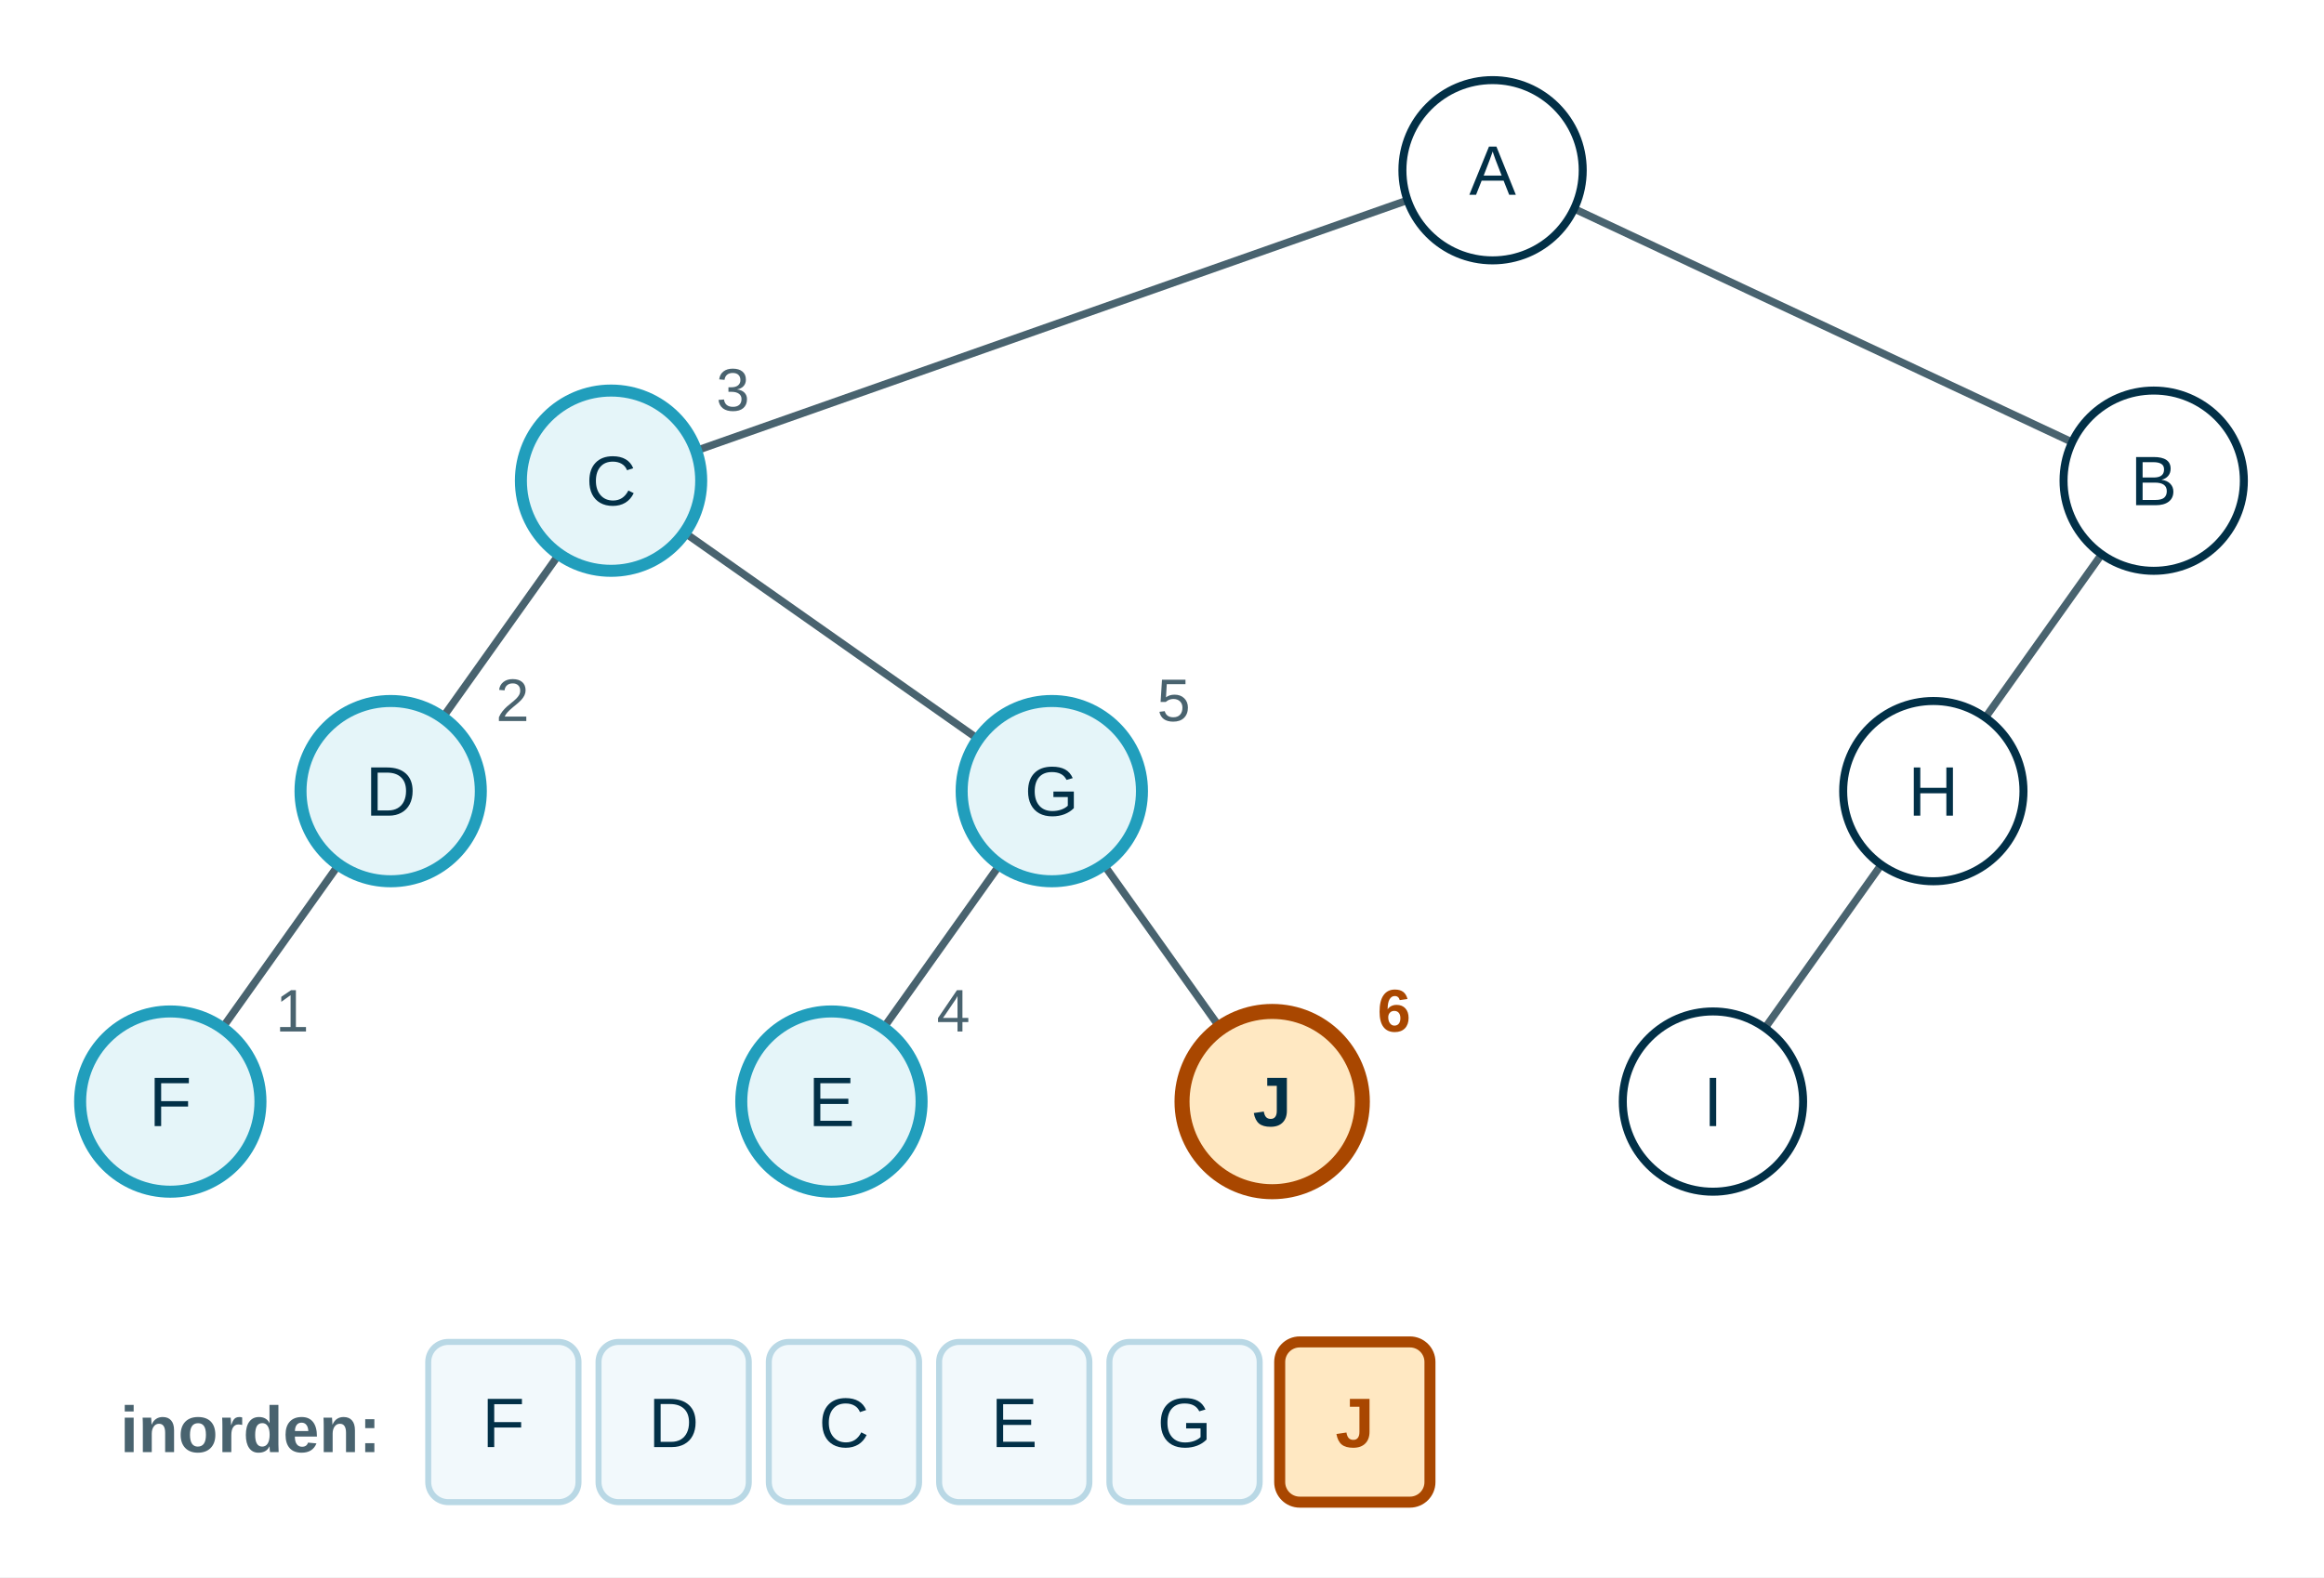
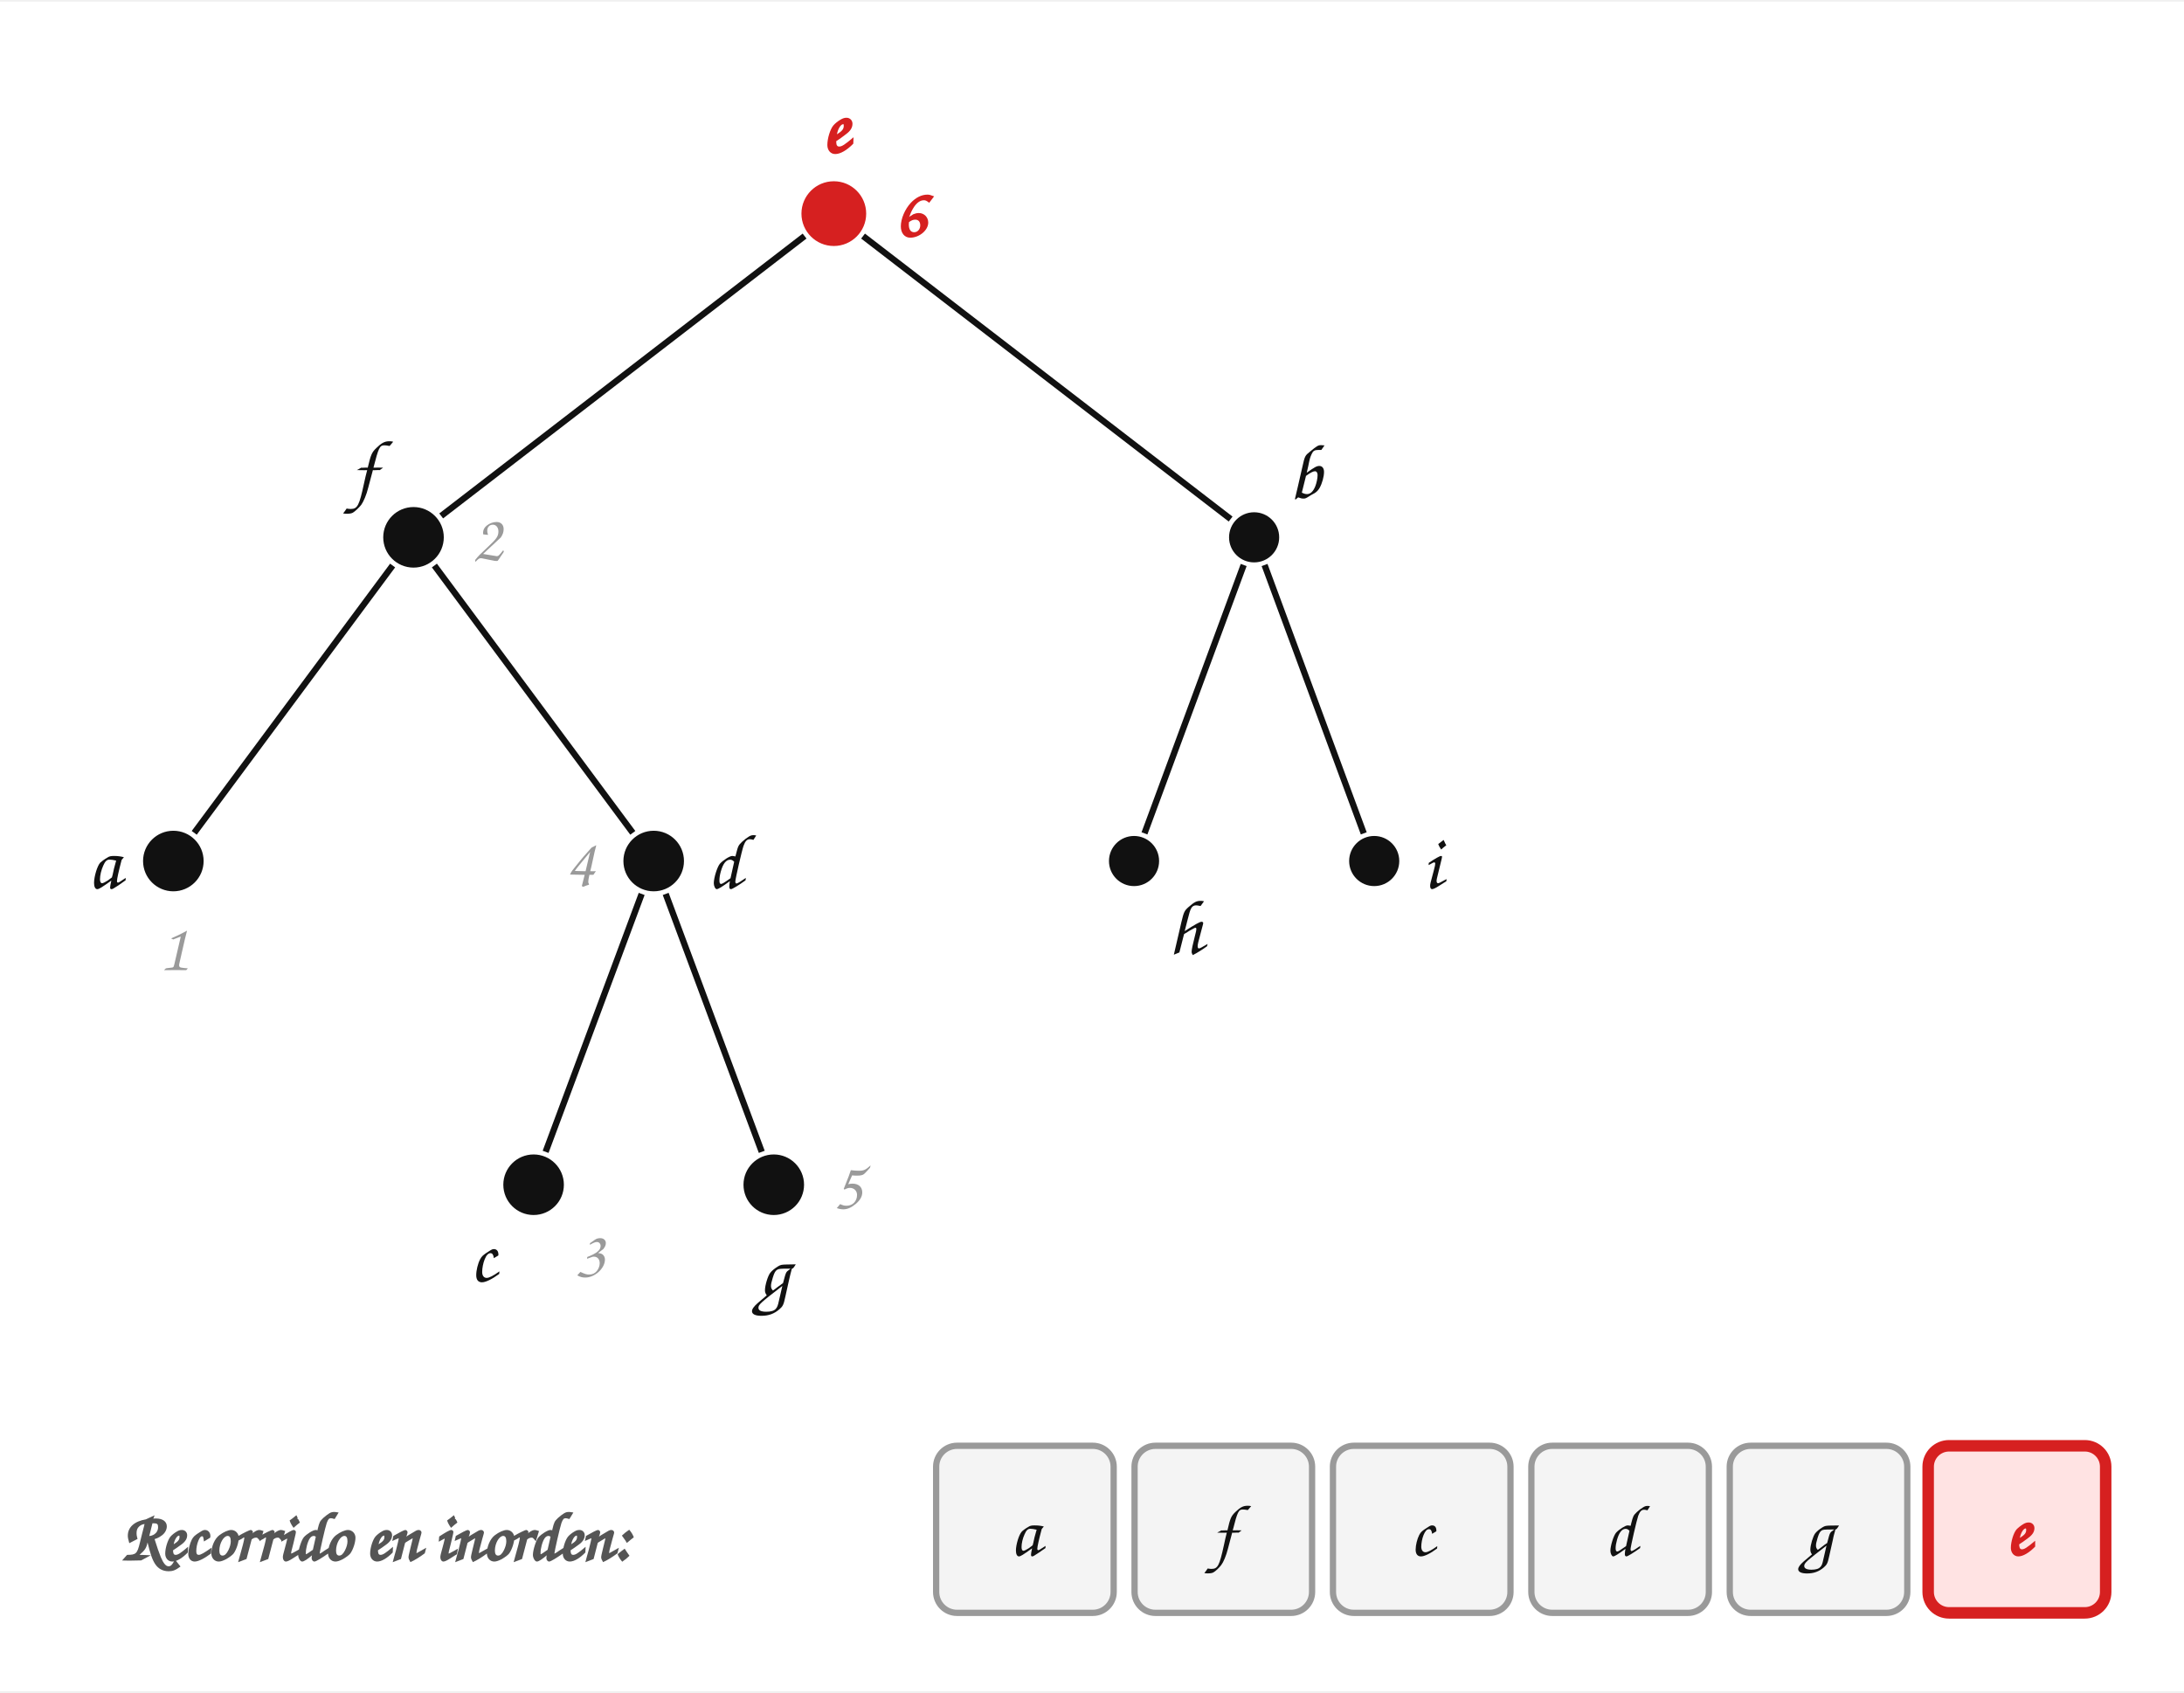
- <svg xmlns="http://www.w3.org/2000/svg" width="464" height="315" viewBox="-34.0 -34.0 464.0 315.0" font-family="Plus Jakarta Sans, Arial, sans-serif">
+ <svg xmlns="http://www.w3.org/2000/svg" width="418" height="324" viewBox="-33.2 -40.6 418.3 323.6" font-family="'Comic Sans MS', 'Comic Neue', 'Comic Relief', 'Chalkboard SE', cursive">
  <defs>
    <marker id="arr-plain" viewBox="0 0 10 10" refX="9" refY="5" markerWidth="11" markerHeight="11" markerUnits="userSpaceOnUse" orient="auto-start-reverse">
-       <path d="M0,0 L10,5 L0,10 z" fill="#49636f" />
+       <path d="M0,0 L10,5 L0,10 z" fill="#555555" />
    </marker>
    <marker id="arr-tree" viewBox="0 0 10 10" refX="9" refY="5" markerWidth="11" markerHeight="11" markerUnits="userSpaceOnUse" orient="auto-start-reverse">
-       <path d="M0,0 L10,5 L0,10 z" fill="#219ebc" />
+       <path d="M0,0 L10,5 L0,10 z" fill="#1f3c88" />
    </marker>
    <marker id="arr-new" viewBox="0 0 10 10" refX="9" refY="5" markerWidth="11" markerHeight="11" markerUnits="userSpaceOnUse" orient="auto-start-reverse">
-       <path d="M0,0 L10,5 L0,10 z" fill="#a94700" />
+       <path d="M0,0 L10,5 L0,10 z" fill="#d62020" />
    </marker>
    <marker id="arr-dim" viewBox="0 0 10 10" refX="9" refY="5" markerWidth="11" markerHeight="11" markerUnits="userSpaceOnUse" orient="auto-start-reverse">
-       <path d="M0,0 L10,5 L0,10 z" fill="#c9d3d8" />
+       <path d="M0,0 L10,5 L0,10 z" fill="#cfcfcf" />
    </marker>
    <marker id="arr-cand" viewBox="0 0 10 10" refX="9" refY="5" markerWidth="11" markerHeight="11" markerUnits="userSpaceOnUse" orient="auto-start-reverse">
-       <path d="M0,0 L10,5 L0,10 z" fill="#fb8500" />
+       <path d="M0,0 L10,5 L0,10 z" fill="#e08a00" />
    </marker>
    <marker id="arr-reject" viewBox="0 0 10 10" refX="9" refY="5" markerWidth="11" markerHeight="11" markerUnits="userSpaceOnUse" orient="auto-start-reverse">
-       <path d="M0,0 L10,5 L0,10 z" fill="#c0392b" />
+       <path d="M0,0 L10,5 L0,10 z" fill="#d62020" />
    </marker>
    <marker id="arr-back" viewBox="0 0 10 10" refX="9" refY="5" markerWidth="11" markerHeight="11" markerUnits="userSpaceOnUse" orient="auto-start-reverse">
-       <path d="M0,0 L10,5 L0,10 z" fill="#49636f" />
+       <path d="M0,0 L10,5 L0,10 z" fill="#555555" />
    </marker>
    <marker id="arr-ghost" viewBox="0 0 10 10" refX="9" refY="5" markerWidth="11" markerHeight="11" markerUnits="userSpaceOnUse" orient="auto-start-reverse">
-       <path d="M0,0 L10,5 L0,10 z" fill="#c9d3d8" />
+       <path d="M0,0 L10,5 L0,10 z" fill="#cfcfcf" />
    </marker>
  </defs>
-   <rect x="-34.0" y="-34.0" width="464.0" height="315.0" fill="#ffffff" />
-   <line x1="33.6" y1="138.7" x2="10.4" y2="171.3" stroke="#49636f" stroke-width="1.5" />
-   <line x1="165.6" y1="138.7" x2="142.4" y2="171.3" stroke="#49636f" stroke-width="1.5" />
-   <line x1="186.4" y1="138.7" x2="209.6" y2="171.3" stroke="#49636f" stroke-width="1.5" />
-   <line x1="77.6" y1="76.7" x2="54.4" y2="109.3" stroke="#49636f" stroke-width="1.5" />
-   <line x1="102.7" y1="72.4" x2="161.3" y2="113.6" stroke="#49636f" stroke-width="1.5" />
-   <line x1="341.6" y1="138.7" x2="318.4" y2="171.3" stroke="#49636f" stroke-width="1.5" />
-   <line x1="385.6" y1="76.7" x2="362.4" y2="109.3" stroke="#49636f" stroke-width="1.5" />
-   <line x1="247.0" y1="6.0" x2="105.0" y2="56.0" stroke="#49636f" stroke-width="1.5" />
-   <line x1="280.3" y1="7.7" x2="379.7" y2="54.3" stroke="#49636f" stroke-width="1.5" />
-   <circle cx="0.0" cy="186.0" r="18" fill="#e5f5f9" stroke="#219ebc" stroke-width="2.4" />
-   <text x="0.0" y="190.9" font-size="14" fill="#023047" text-anchor="middle">F</text>
-   <text x="21.0" y="172.0" font-size="12" fill="#49636f" text-anchor="start">1</text>
-   <circle cx="44.0" cy="124.0" r="18" fill="#e5f5f9" stroke="#219ebc" stroke-width="2.4" />
-   <text x="44.0" y="128.9" font-size="14" fill="#023047" text-anchor="middle">D</text>
-   <text x="65.0" y="110.0" font-size="12" fill="#49636f" text-anchor="start">2</text>
-   <circle cx="88.0" cy="62.0" r="18" fill="#e5f5f9" stroke="#219ebc" stroke-width="2.4" />
-   <text x="88.0" y="66.9" font-size="14" fill="#023047" text-anchor="middle">C</text>
-   <text x="109.0" y="48.0" font-size="12" fill="#49636f" text-anchor="start">3</text>
-   <circle cx="132.0" cy="186.0" r="18" fill="#e5f5f9" stroke="#219ebc" stroke-width="2.4" />
-   <text x="132.0" y="190.9" font-size="14" fill="#023047" text-anchor="middle">E</text>
-   <text x="153.0" y="172.0" font-size="12" fill="#49636f" text-anchor="start">4</text>
-   <circle cx="176.0" cy="124.0" r="18" fill="#e5f5f9" stroke="#219ebc" stroke-width="2.4" />
-   <text x="176.0" y="128.9" font-size="14" fill="#023047" text-anchor="middle">G</text>
-   <text x="197.0" y="110.0" font-size="12" fill="#49636f" text-anchor="start">5</text>
-   <circle cx="220.0" cy="186.0" r="18" fill="#ffe8c2" stroke="#a94700" stroke-width="3.0" />
-   <text x="220.0" y="190.9" font-size="14" fill="#023047" text-anchor="middle" font-weight="bold">J</text>
-   <text x="241.0" y="172.0" font-size="12" fill="#a94700" text-anchor="start" font-weight="bold">6</text>
-   <circle cx="264.0" cy="0.0" r="18" fill="#ffffff" stroke="#023047" stroke-width="1.6" />
-   <text x="264.0" y="4.9" font-size="14" fill="#023047" text-anchor="middle">A</text>
-   <circle cx="308.0" cy="186.0" r="18" fill="#ffffff" stroke="#023047" stroke-width="1.6" />
-   <text x="308.0" y="190.9" font-size="14" fill="#023047" text-anchor="middle">I</text>
-   <circle cx="352.0" cy="124.0" r="18" fill="#ffffff" stroke="#023047" stroke-width="1.6" />
-   <text x="352.0" y="128.9" font-size="14" fill="#023047" text-anchor="middle">H</text>
-   <circle cx="396.0" cy="62.0" r="18" fill="#ffffff" stroke="#023047" stroke-width="1.6" />
-   <text x="396.0" y="66.9" font-size="14" fill="#023047" text-anchor="middle">B</text>
-   <text x="-10.0" y="256.0" font-size="13" fill="#49636f" text-anchor="start" font-weight="bold">inorden:</text>
-   <rect x="51.5" y="234.0" width="30.0" height="32.0" rx="4" fill="#f2f9fc" stroke="#b9d8e5" stroke-width="1.2" />
-   <text x="66.5" y="255.0" font-size="14" fill="#023047" text-anchor="middle">F</text>
-   <rect x="85.5" y="234.0" width="30.0" height="32.0" rx="4" fill="#f2f9fc" stroke="#b9d8e5" stroke-width="1.2" />
-   <text x="100.5" y="255.0" font-size="14" fill="#023047" text-anchor="middle">D</text>
-   <rect x="119.5" y="234.0" width="30.0" height="32.0" rx="4" fill="#f2f9fc" stroke="#b9d8e5" stroke-width="1.2" />
-   <text x="134.5" y="255.0" font-size="14" fill="#023047" text-anchor="middle">C</text>
-   <rect x="153.5" y="234.0" width="30.0" height="32.0" rx="4" fill="#f2f9fc" stroke="#b9d8e5" stroke-width="1.2" />
-   <text x="168.5" y="255.0" font-size="14" fill="#023047" text-anchor="middle">E</text>
-   <rect x="187.5" y="234.0" width="30.0" height="32.0" rx="4" fill="#f2f9fc" stroke="#b9d8e5" stroke-width="1.2" />
-   <text x="202.5" y="255.0" font-size="14" fill="#023047" text-anchor="middle">G</text>
-   <rect x="221.5" y="234.0" width="30.0" height="32.0" rx="4" fill="#ffe8c2" stroke="#a94700" stroke-width="2.2" />
-   <text x="236.5" y="255.0" font-size="14" fill="#a94700" text-anchor="middle" font-weight="bold">J</text>
+   <rect x="-33.2" y="-40.6" width="418.3" height="323.6" fill="#ffffff" />
+   <line x1="89.7" y1="130.3" x2="71.3" y2="179.7" stroke="#111111" stroke-width="1.2" />
+   <line x1="94.3" y1="130.3" x2="112.7" y2="179.7" stroke="#111111" stroke-width="1.2" />
+   <line x1="42.0" y1="67.4" x2="4.0" y2="118.6" stroke="#111111" stroke-width="1.2" />
+   <line x1="50.0" y1="67.4" x2="88.0" y2="118.6" stroke="#111111" stroke-width="1.2" />
+   <line x1="205.0" y1="67.3" x2="186.0" y2="118.7" stroke="#111111" stroke-width="1.2" />
+   <line x1="209.0" y1="67.3" x2="228.0" y2="118.7" stroke="#111111" stroke-width="1.2" />
+   <line x1="120.9" y1="4.3" x2="51.3" y2="57.9" stroke="#111111" stroke-width="1.2" />
+   <line x1="132.1" y1="4.3" x2="202.5" y2="58.5" stroke="#111111" stroke-width="1.2" />
+   <circle cx="0.0" cy="124.0" r="5.2" fill="#111111" stroke="#111111" stroke-width="1.2" />
+   <text x="-10.2" y="129.2" font-size="15" fill="#111111" text-anchor="end">a</text>
+   <text x="0.0" y="144.9" font-size="13" fill="#9a9a9a" text-anchor="middle">1</text>
+   <circle cx="69.0" cy="186.0" r="5.2" fill="#111111" stroke="#111111" stroke-width="1.2" />
+   <text x="61.8" y="204.5" font-size="15" fill="#111111" text-anchor="end">c</text>
+   <text x="76.9" y="203.7" font-size="13" fill="#9a9a9a" text-anchor="start">3</text>
+   <circle cx="115.0" cy="186.0" r="5.2" fill="#111111" stroke="#111111" stroke-width="1.2" />
+   <text x="115.0" y="207.4" font-size="15" fill="#111111" text-anchor="middle">g</text>
+   <text x="126.2" y="190.6" font-size="13" fill="#9a9a9a" text-anchor="start">5</text>
+   <circle cx="92.0" cy="124.0" r="5.2" fill="#111111" stroke="#111111" stroke-width="1.2" />
+   <text x="102.2" y="129.2" font-size="15" fill="#111111" text-anchor="start">d</text>
+   <text x="80.8" y="128.6" font-size="13" fill="#9a9a9a" text-anchor="end">4</text>
+   <circle cx="46.0" cy="62.0" r="5.2" fill="#111111" stroke="#111111" stroke-width="1.2" />
+   <text x="38.8" y="53.8" font-size="15" fill="#111111" text-anchor="end">f</text>
+   <text x="57.2" y="66.5" font-size="13" fill="#9a9a9a" text-anchor="start">2</text>
+   <circle cx="184.0" cy="124.0" r="4.2" fill="#111111" stroke="#111111" stroke-width="1.2" />
+   <text x="190.5" y="141.8" font-size="15" fill="#111111" text-anchor="start">h</text>
+   <circle cx="230.0" cy="124.0" r="4.2" fill="#111111" stroke="#111111" stroke-width="1.2" />
+   <text x="239.2" y="129.2" font-size="15" fill="#111111" text-anchor="start">i</text>
+   <circle cx="207.0" cy="62.0" r="4.2" fill="#111111" stroke="#111111" stroke-width="1.2" />
+   <text x="213.5" y="54.5" font-size="15" fill="#111111" text-anchor="start">b</text>
+   <circle cx="126.5" cy="0.0" r="5.6" fill="#d62020" stroke="#d62020" stroke-width="1.2" />
+   <text x="126.5" y="-11.6" font-size="15" fill="#d62020" text-anchor="middle" font-weight="bold">e</text>
+   <text x="138.1" y="4.5" font-size="13" fill="#d62020" text-anchor="start" font-weight="bold">6</text>
+   <text x="-10.0" y="258.0" font-size="13" fill="#555555" text-anchor="start" font-weight="bold">Recorrido en inorden:</text>
+   <rect x="146.1" y="236.0" width="34.0" height="32.0" rx="4" fill="#f4f4f4" stroke="#9a9a9a" stroke-width="1.2" />
+   <text x="163.1" y="257.0" font-size="14" fill="#111111" text-anchor="middle">a</text>
+   <rect x="184.1" y="236.0" width="34.0" height="32.0" rx="4" fill="#f4f4f4" stroke="#9a9a9a" stroke-width="1.2" />
+   <text x="201.1" y="257.0" font-size="14" fill="#111111" text-anchor="middle">f</text>
+   <rect x="222.1" y="236.0" width="34.0" height="32.0" rx="4" fill="#f4f4f4" stroke="#9a9a9a" stroke-width="1.2" />
+   <text x="239.1" y="257.0" font-size="14" fill="#111111" text-anchor="middle">c</text>
+   <rect x="260.1" y="236.0" width="34.0" height="32.0" rx="4" fill="#f4f4f4" stroke="#9a9a9a" stroke-width="1.2" />
+   <text x="277.1" y="257.0" font-size="14" fill="#111111" text-anchor="middle">d</text>
+   <rect x="298.1" y="236.0" width="34.0" height="32.0" rx="4" fill="#f4f4f4" stroke="#9a9a9a" stroke-width="1.2" />
+   <text x="315.1" y="257.0" font-size="14" fill="#111111" text-anchor="middle">g</text>
+   <rect x="336.1" y="236.0" width="34.0" height="32.0" rx="4" fill="#ffe3e3" stroke="#d62020" stroke-width="2.2" />
+   <text x="353.1" y="257.0" font-size="14" fill="#d62020" text-anchor="middle" font-weight="bold">e</text>
</svg>
